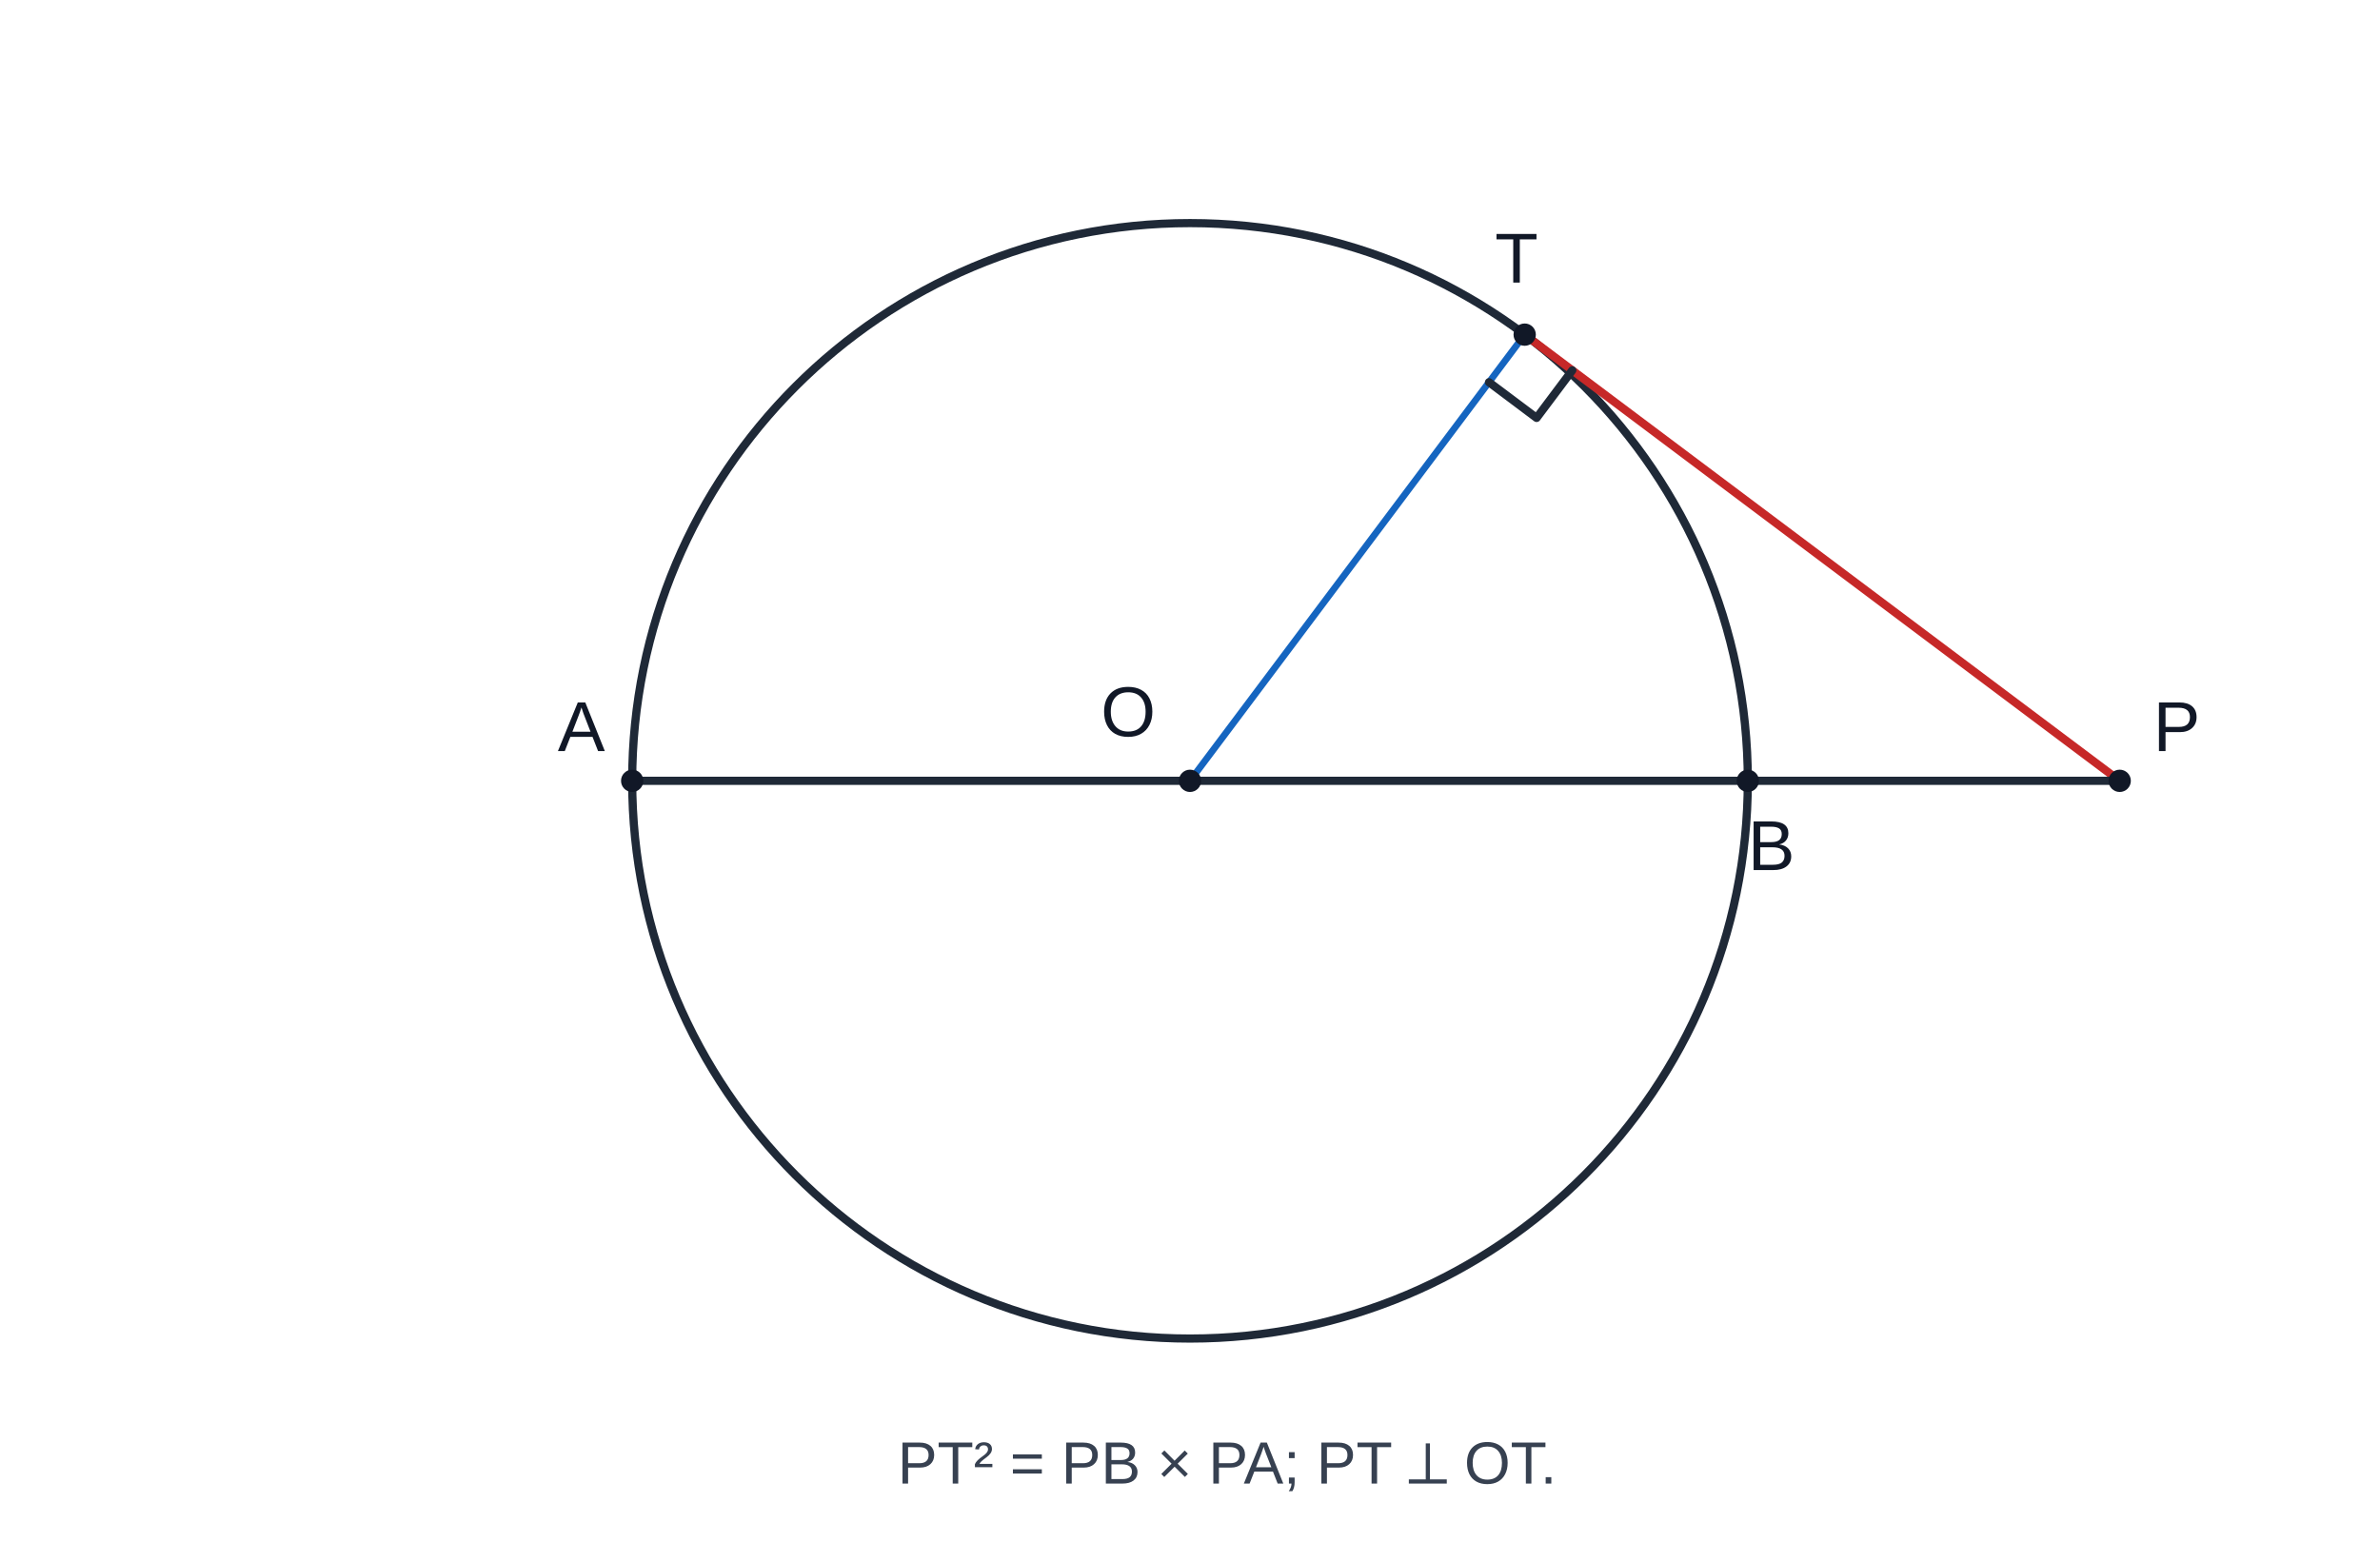
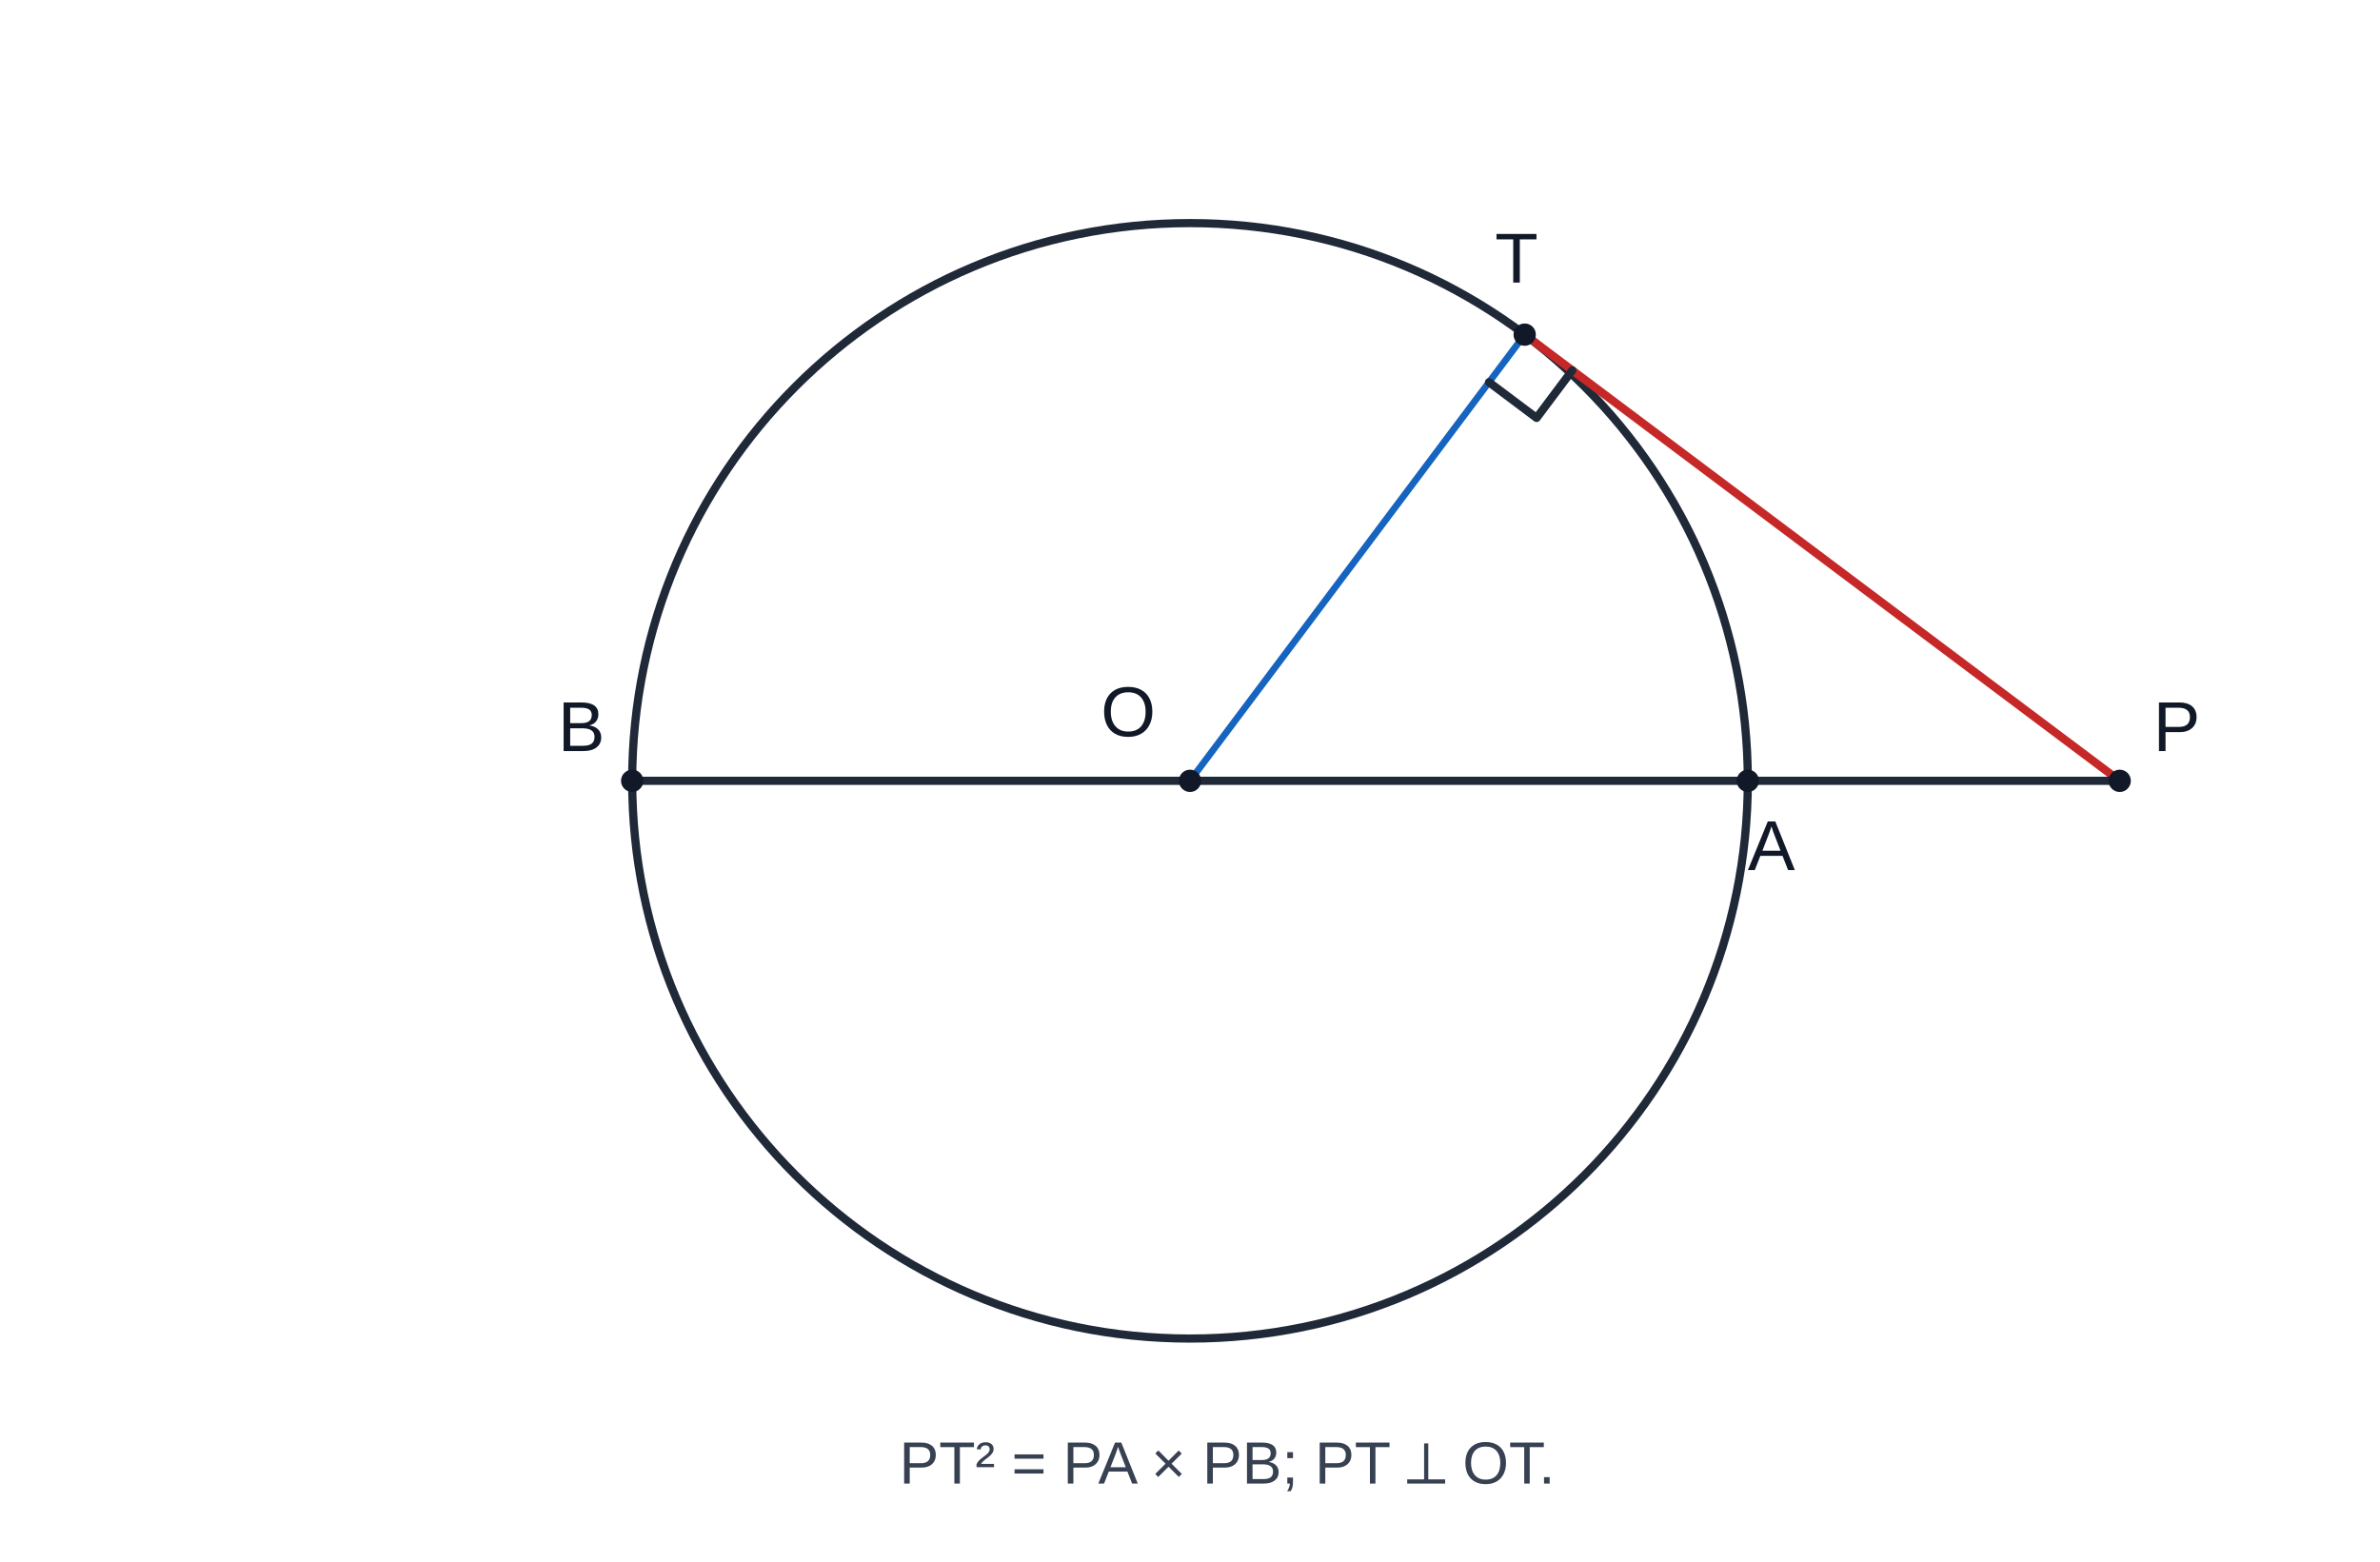
<svg xmlns="http://www.w3.org/2000/svg" width="640" height="420" viewBox="0 0 640 420" role="img" aria-labelledby="title desc">
  <style>.g{fill:none;stroke:#1f2937;stroke-width:2.2;stroke-linecap:round;stroke-linejoin:round}.aux{fill:none;stroke:#1565c0;stroke-width:1.8;stroke-linecap:round;stroke-linejoin:round}.focus{fill:none;stroke:#c62828;stroke-width:2.2;stroke-linecap:round;stroke-linejoin:round}.dash{fill:none;stroke:#64748b;stroke-width:1.5;stroke-dasharray:6 5}.pt{fill:#111827}.t{fill:#111827;font:19px Arial,Helvetica,sans-serif}.n{fill:#374151;font:16px Arial,Helvetica,sans-serif}.r{fill:#c62828;font:18px Arial,Helvetica,sans-serif}.b{fill:#1565c0;font:18px Arial,Helvetica,sans-serif}</style>
  <circle class="g" cx="320" cy="210" r="150" />
  <path class="aux" d="M320 210 L410 90" />
  <path class="focus" d="M570 210 L410 90" />
  <path class="g" d="M170 210 H570" />
  <path class="g" d="M400.4 102.8 L413.2 112.4 L422.8 99.6" />
  <circle class="pt" cx="320" cy="210" r="3" />
  <text class="t" x="296" y="198">O</text>
  <circle class="pt" cx="410" cy="90" r="3" />
  <text class="t" x="402" y="76">T</text>
  <circle class="pt" cx="170" cy="210" r="3" />
-   <text class="t" x="150" y="202">A</text>
+   <text class="t" x="150" y="202">B</text>
  <circle class="pt" cx="470" cy="210" r="3" />
-   <text class="t" x="470" y="234">B</text>
+   <text class="t" x="470" y="234">A</text>
  <circle class="pt" cx="570" cy="210" r="3" />
  <text class="t" x="579" y="202">P</text>
-   <text class="n" x="330" y="399" text-anchor="middle">PT² = PB × PA; PT ⟂ OT.</text>
+   <text class="n" x="330" y="399" text-anchor="middle">PT² = PA × PB; PT ⟂ OT.</text>
</svg>
